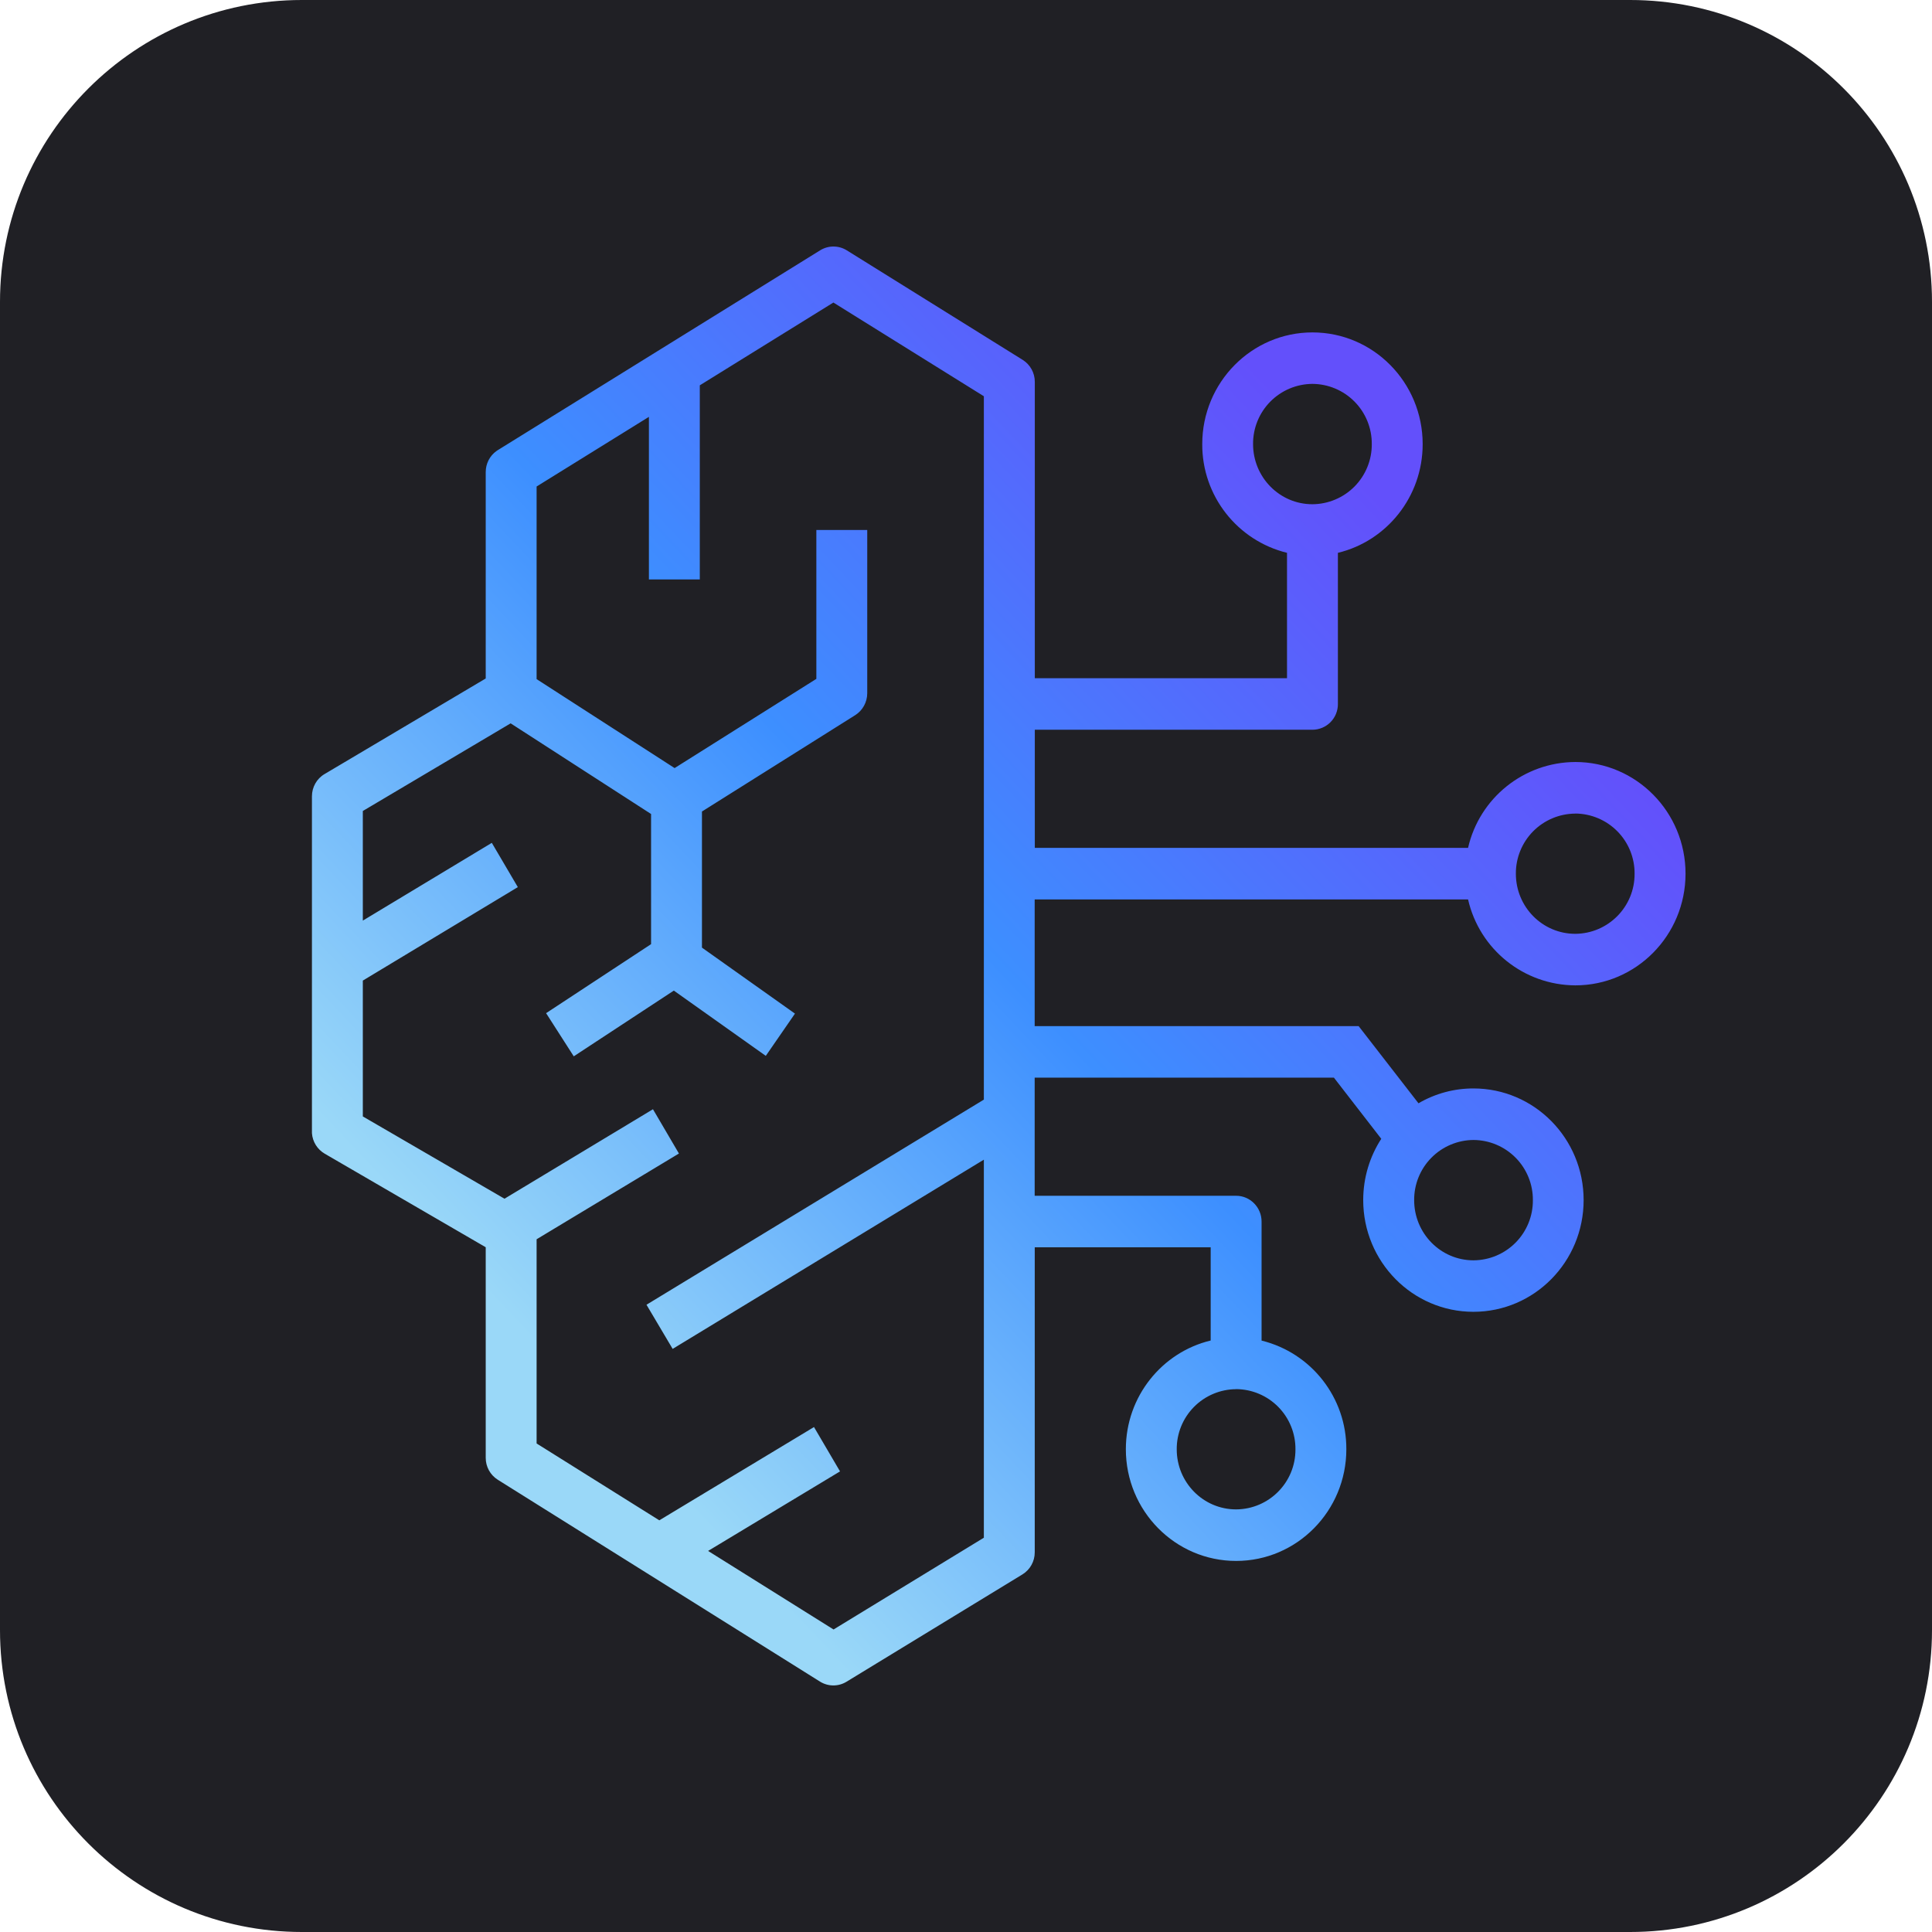
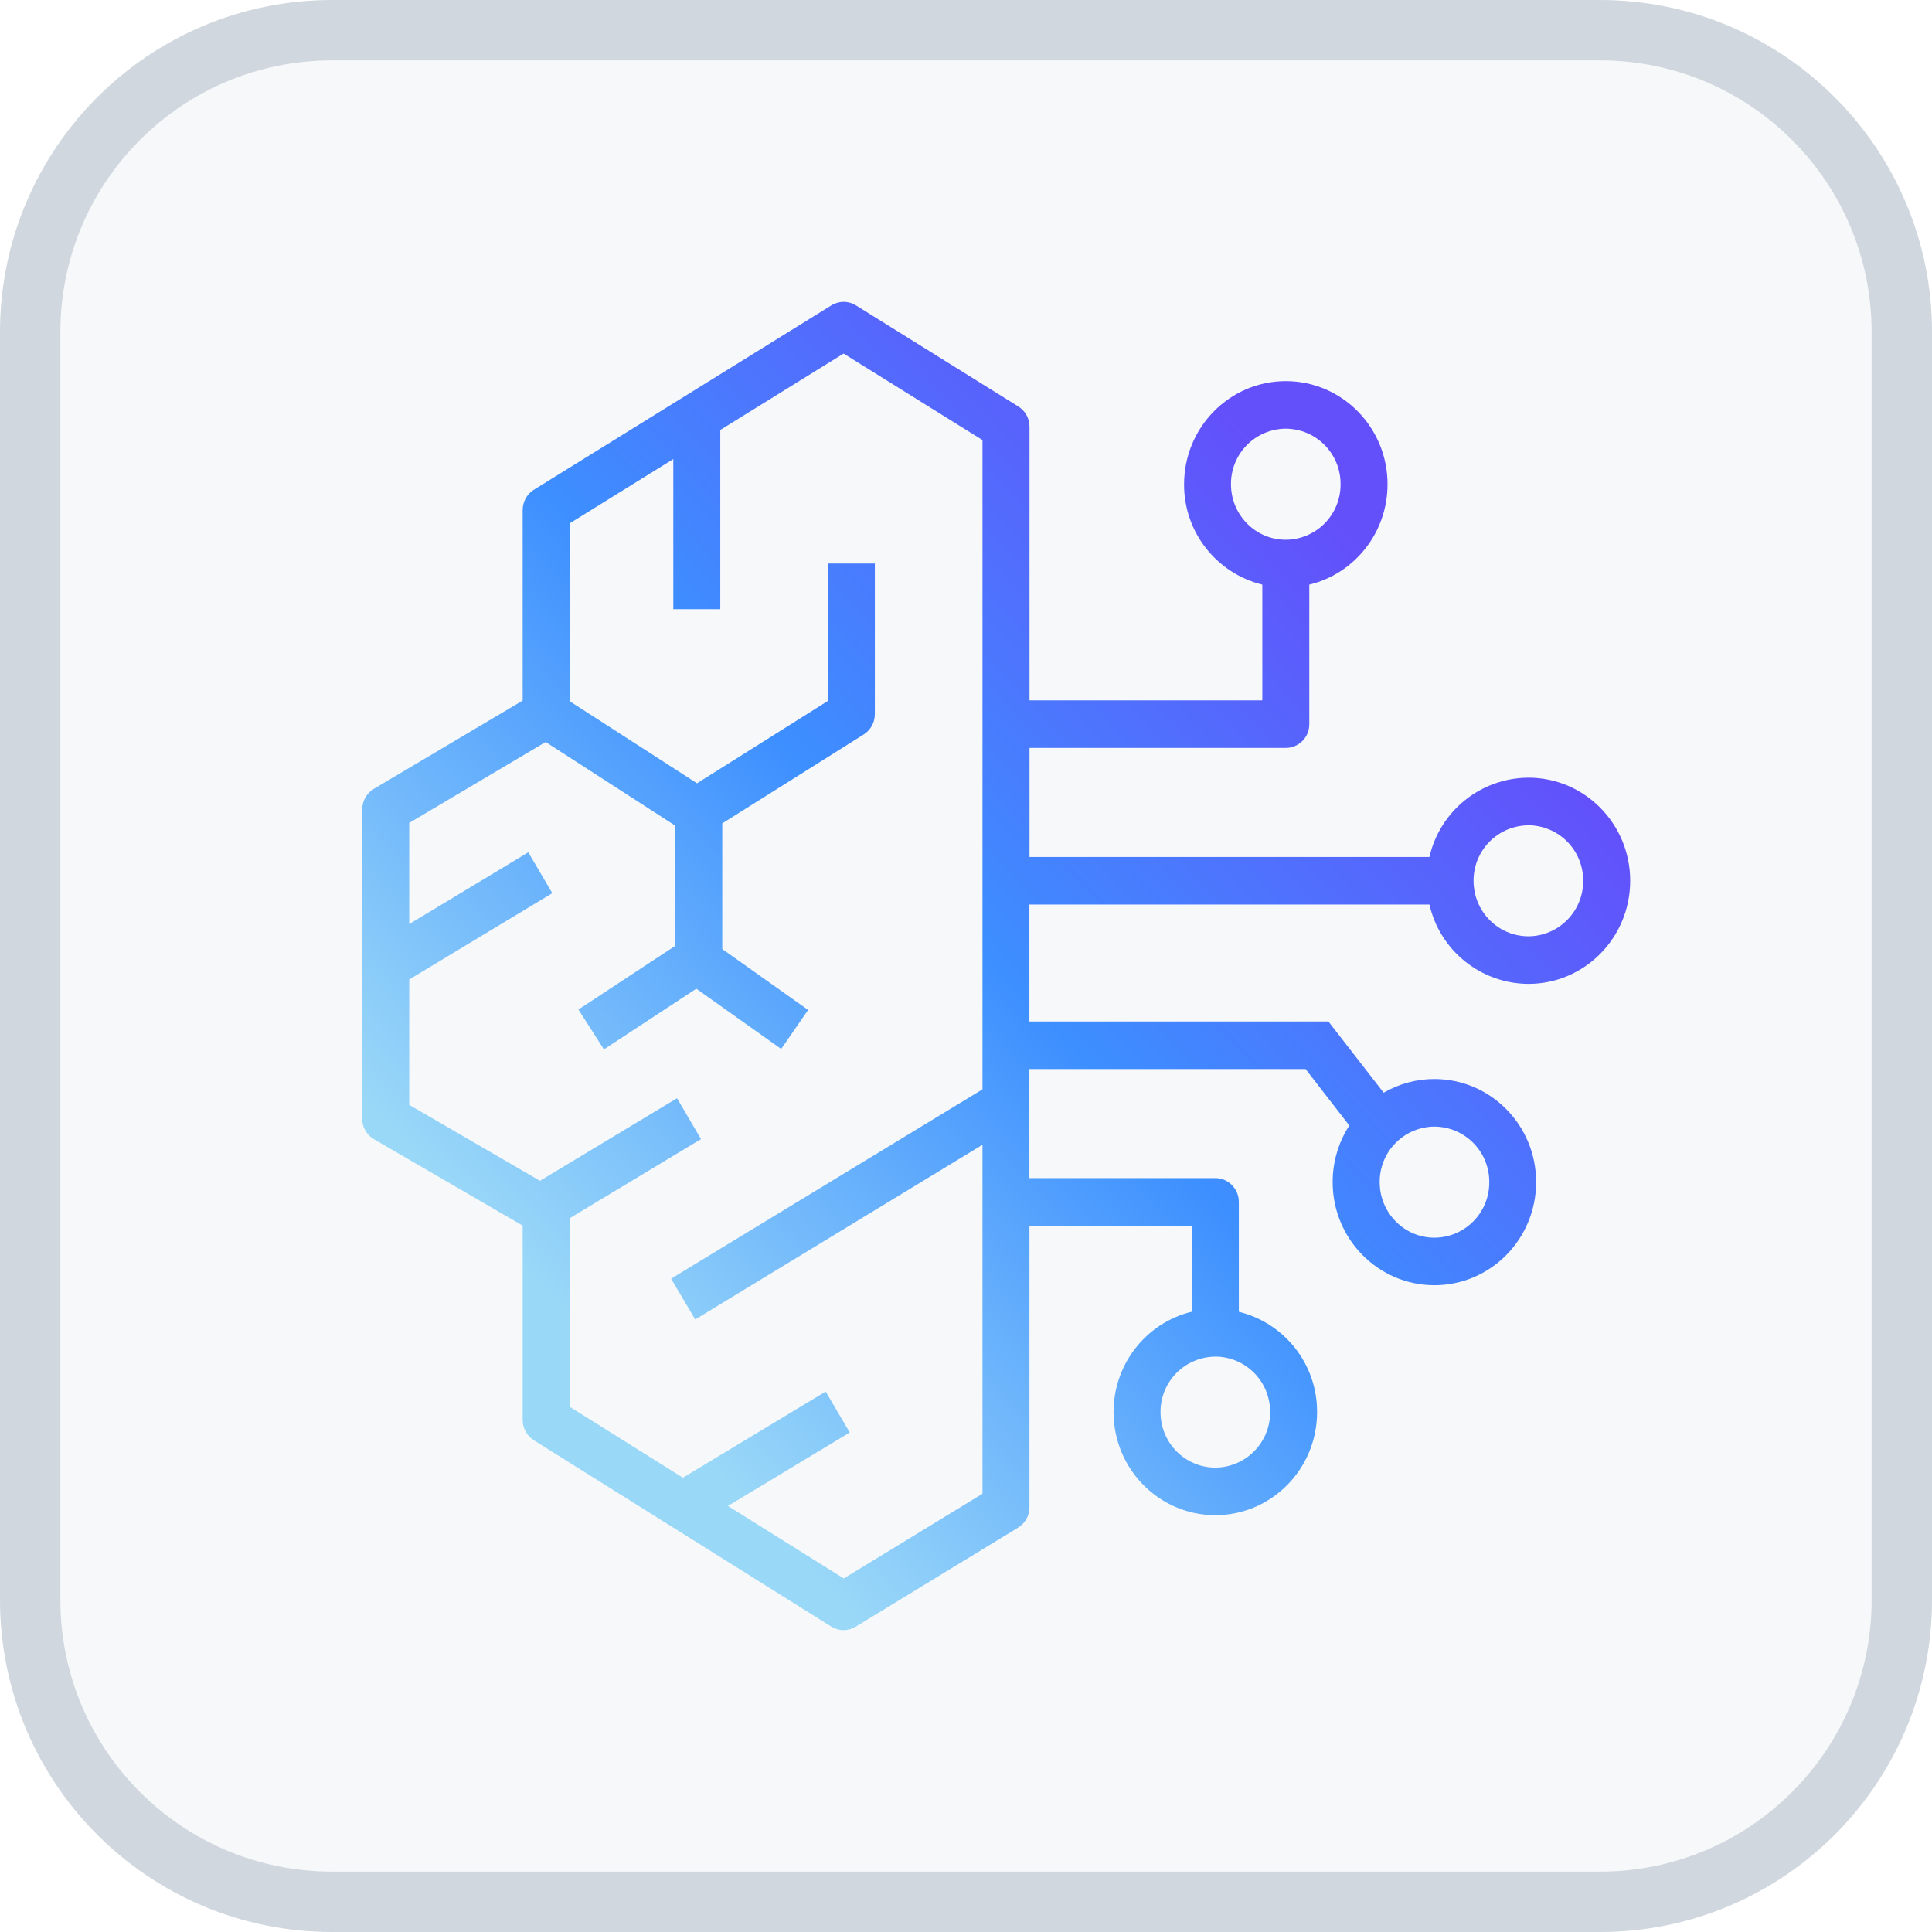
<svg xmlns="http://www.w3.org/2000/svg" width="32" height="32" viewBox="0 0 32 32" fill="none">
-   <rect width="32" height="32" rx="5" fill="#202025" />
-   <svg style="flex:none;line-height:1" viewBox="0 0 24 24" width="26" height="26" x="3" y="3">
+   <rect x=".5" y=".5" width="31" height="31" rx="5" fill="#f6f8fa" stroke="#d0d7de" />
+   <svg style="flex:none;line-height:1" viewBox="0 0 24 24" width="24" height="24" x="4" y="4" color="#24292f">
    <defs>
      <linearGradient id="lobe-icons-bedrock-_R_0_" x1="80%" x2="20%" y1="20%" y2="80%">
        <stop offset="0%" stop-color="#6350FB" />
        <stop offset="50%" stop-color="#3D8FFF" />
        <stop offset="100%" stop-color="#9AD8F8" />
      </linearGradient>
    </defs>
    <path d="M13.05 15.513h3.08c.214 0 .389.177.389.394v1.82a1.704 1.704 0 011.296 1.661c0 .943-.755 1.708-1.685 1.708-.931 0-1.686-.765-1.686-1.708 0-.807.554-1.484 1.297-1.662v-1.425h-2.69v4.663a.395.395 0 01-.188.338l-2.69 1.641a.385.385 0 01-.405-.002l-4.926-3.086a.395.395 0 01-.185-.336V16.3L2.196 14.87A.395.395 0 012 14.555L2 14.528V9.406c0-.14.073-.27.192-.34l2.465-1.462V4.448c0-.129.062-.249.165-.322l.021-.014L9.77 1.058a.385.385 0 01.407 0l2.69 1.675a.395.395 0 01.185.336V7.6h3.856V5.683a1.704 1.704 0 01-1.296-1.662c0-.943.755-1.708 1.685-1.708.931 0 1.685.765 1.685 1.708 0 .807-.553 1.484-1.296 1.662v2.311a.391.391 0 01-.389.394h-4.245v1.806h6.624a1.69 1.69 0 011.64-1.313c.93 0 1.685.764 1.685 1.707 0 .943-.754 1.708-1.685 1.708a1.69 1.69 0 01-1.64-1.314H13.05v1.937h4.953l.915 1.18a1.66 1.66 0 01.84-.227c.931 0 1.685.764 1.685 1.707 0 .943-.754 1.708-1.685 1.708-.93 0-1.685-.765-1.685-1.708 0-.346.102-.668.276-.937l-.724-.935H13.05v1.806zM9.973 1.856L7.93 3.122V6.09h-.778V3.604L5.435 4.669v2.945l2.11 1.36L9.712 7.61V5.334h.778V7.83c0 .136-.07.263-.184.335L7.963 9.638v2.081l1.422 1.009-.446.646-1.406-.998-1.53 1.005-.423-.66 1.605-1.055v-1.99L5.038 8.29l-2.26 1.34v1.676l1.972-1.189.398.677-2.37 1.429V14.3l2.166 1.258 2.27-1.368.397.677-2.176 1.311V19.3l1.876 1.175 2.365-1.426.398.678-2.017 1.216 1.918 1.201 2.298-1.403v-5.78l-4.758 2.893-.4-.675 5.158-3.136V3.289L9.972 1.856zM16.13 18.47a.913.913 0 00-.908.92c0 .507.406.918.908.918a.913.913 0 00.907-.919.913.913 0 00-.907-.92zm3.63-3.81a.913.913 0 00-.908.92c0 .508.406.92.907.92a.913.913 0 00.908-.92.913.913 0 00-.908-.92zm1.555-4.99a.913.913 0 00-.908.92c0 .507.407.918.908.918a.913.913 0 00.907-.919.913.913 0 00-.907-.92zM17.296 3.1a.913.913 0 00-.907.92c0 .508.406.92.907.92a.913.913 0 00.908-.92.913.913 0 00-.908-.92z" fill="url(#lobe-icons-bedrock-_R_0_)" fill-rule="nonzero" />
  </svg>
</svg>
